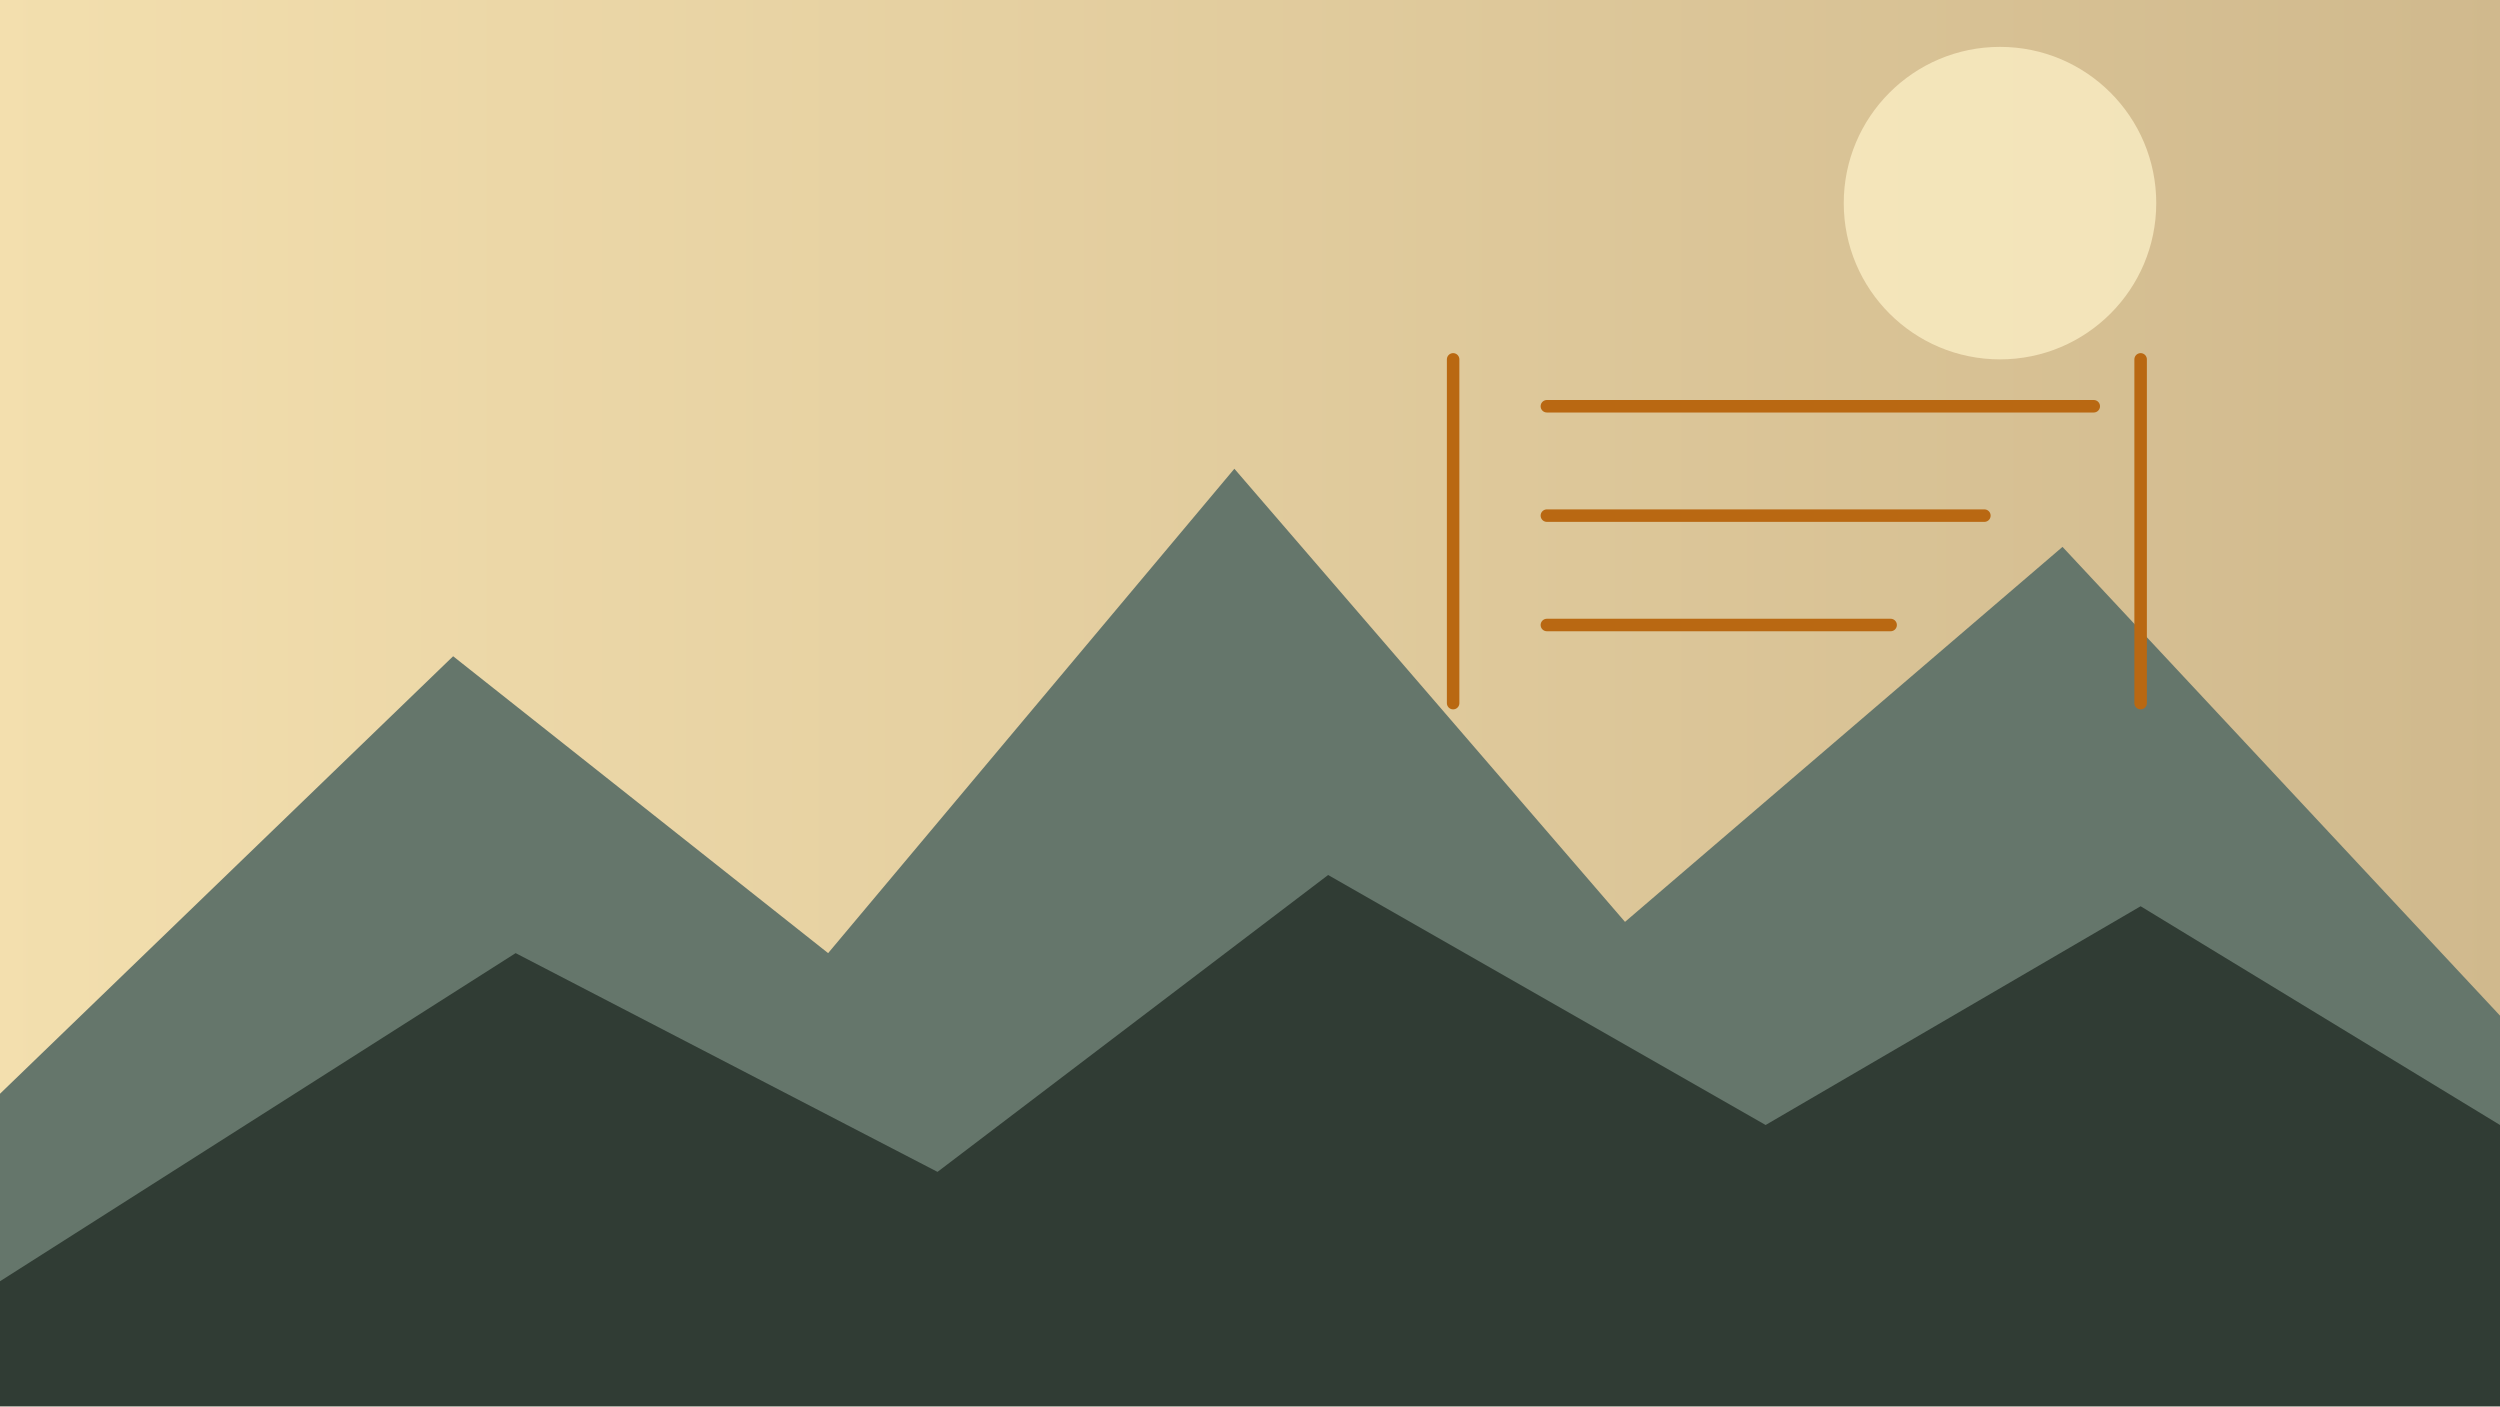
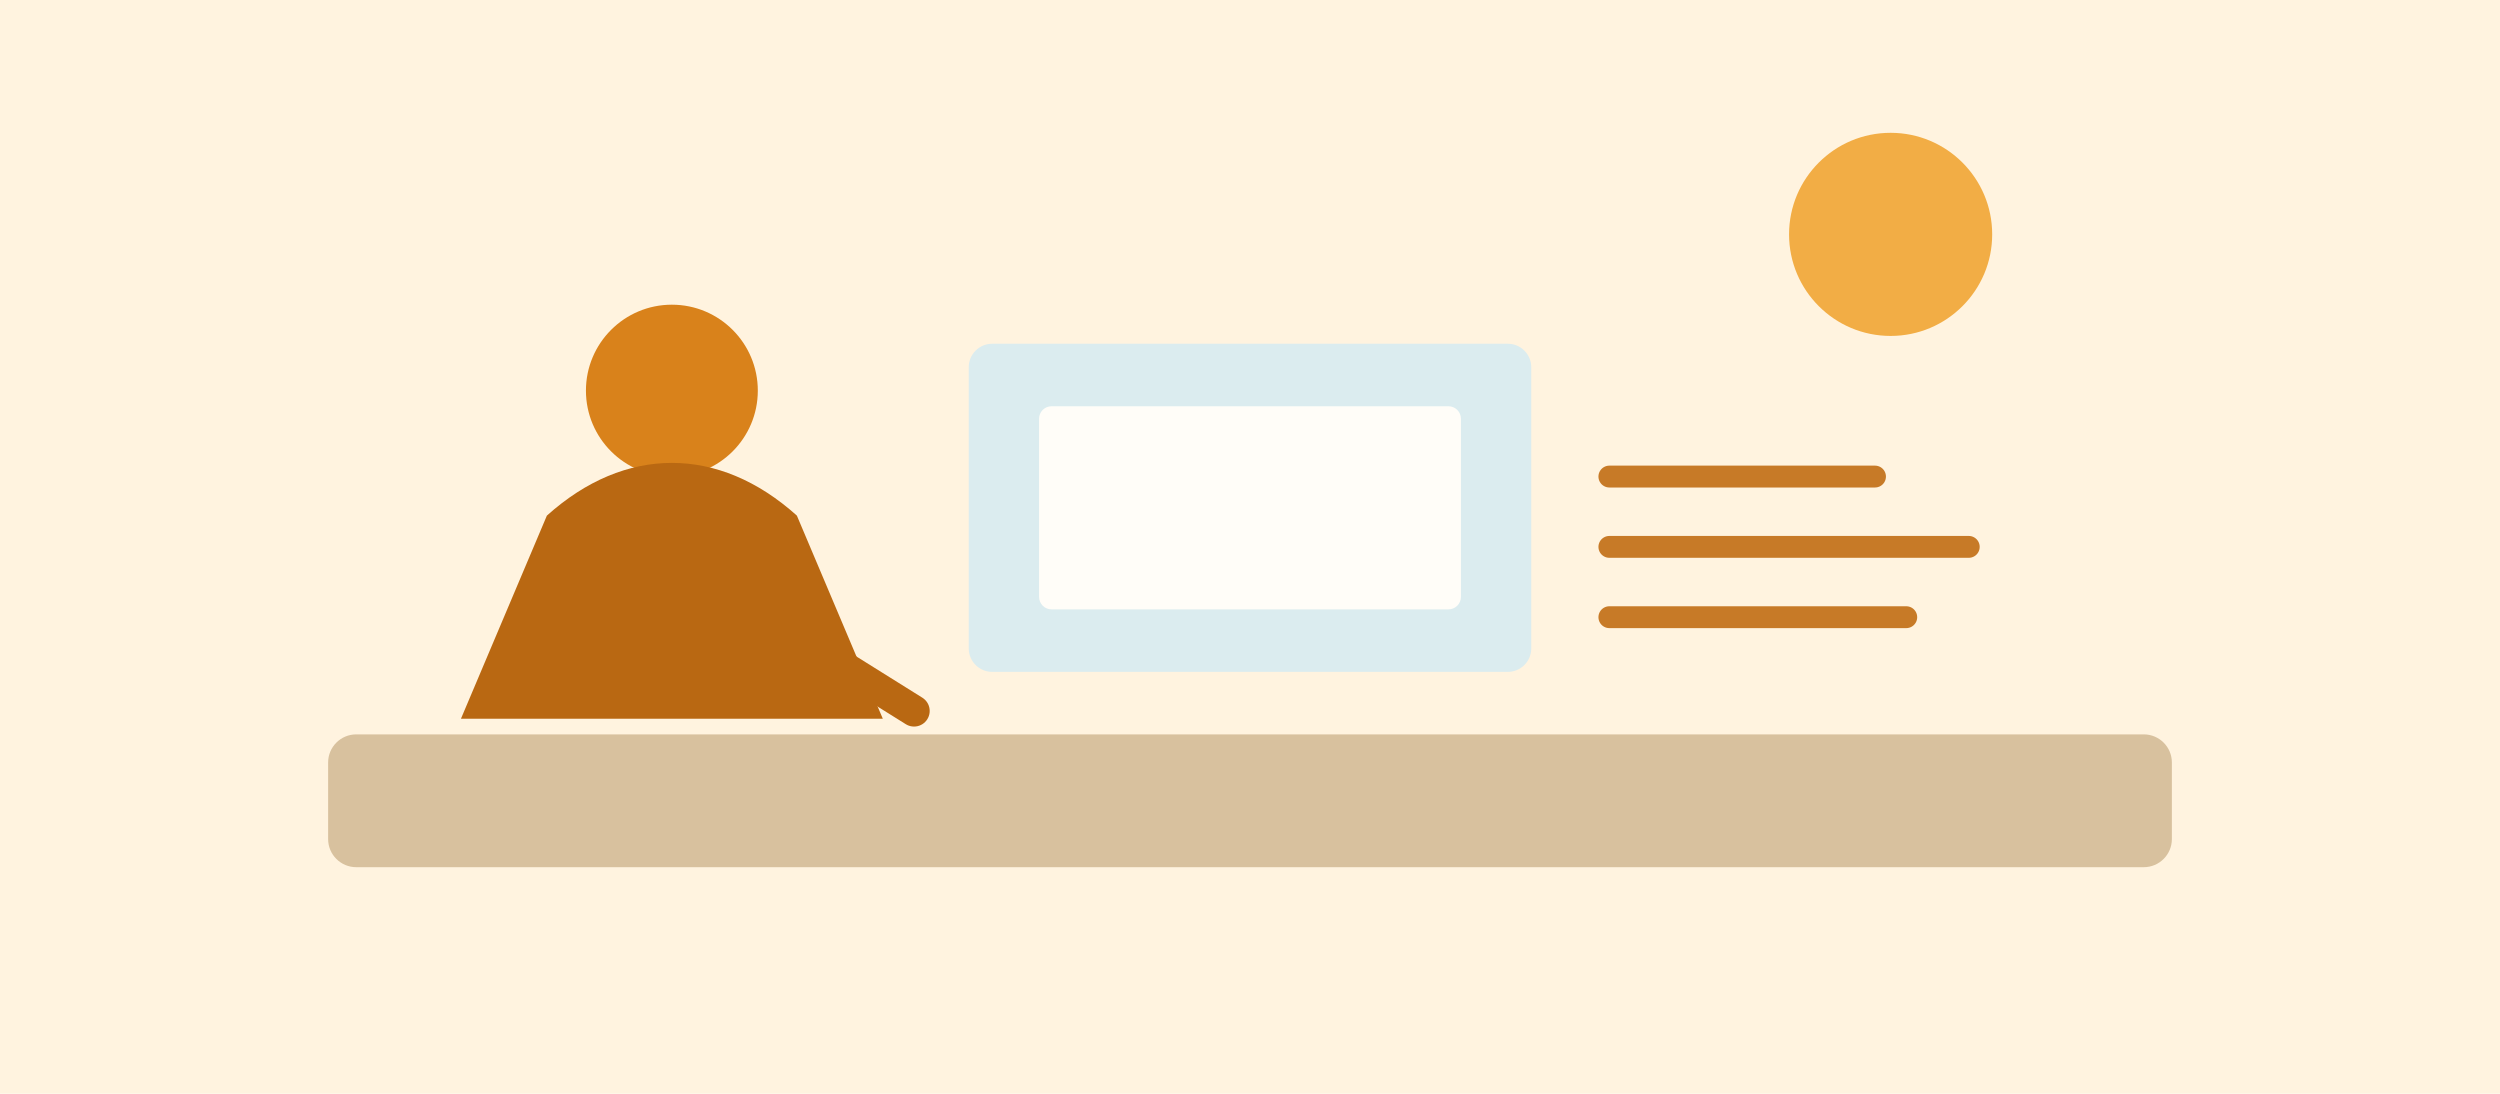
- <svg xmlns="http://www.w3.org/2000/svg" viewBox="0 0 1600 900">
-   <defs>
-     <linearGradient id="g">
-       <stop stop-color="#f3dfae" />
-       <stop offset="1" stop-color="#d0b98d" />
-     </linearGradient>
-   </defs>
-   <rect width="1600" height="900" fill="url(#g)" />
-   <circle cx="1280" cy="130" r="100" fill="#fff3cb" opacity=".7" />
-   <path d="M0 700 290 420 530 610 790 300 1040 590 1320 350 1600 650V900H0z" fill="#65766b" />
-   <path d="M0 820 330 610 600 750 850 560 1130 720 1370 580 1600 720V900H0z" fill="#303c34" />
-   <g fill="none" stroke="#b96812" stroke-width="8" stroke-linecap="round">
-     <path d="M990 260h350M990 330h280M990 400h220" />
-     <path d="M930 230v220M1370 230v220" />
-   </g>
+ <svg xmlns="http://www.w3.org/2000/svg" viewBox="0 0 1600 700">
+   <rect width="1600" height="700" fill="#fff3df" />
+   <rect x="210" y="470" width="1180" height="85" rx="18" fill="#d8c19e" />
+   <rect x="620" y="220" width="360" height="210" rx="15" fill="#dbecef" />
+   <rect x="665" y="260" width="270" height="130" rx="8" fill="#fffdf8" />
+   <circle cx="430" cy="250" r="55" fill="#d9821b" />
+   <path d="M350 330c50-45 110-45 160 0l55 130H295z" fill="#b96812" />
+   <path d="M465 380l120 75" stroke="#b96812" stroke-width="20" stroke-linecap="round" />
+   <path d="M1030 305h170M1030 350h230M1030 395h190" stroke="#c77a27" stroke-width="14" stroke-linecap="round" />
+   <circle cx="1210" cy="150" r="65" fill="#f2ad45" />
</svg>
